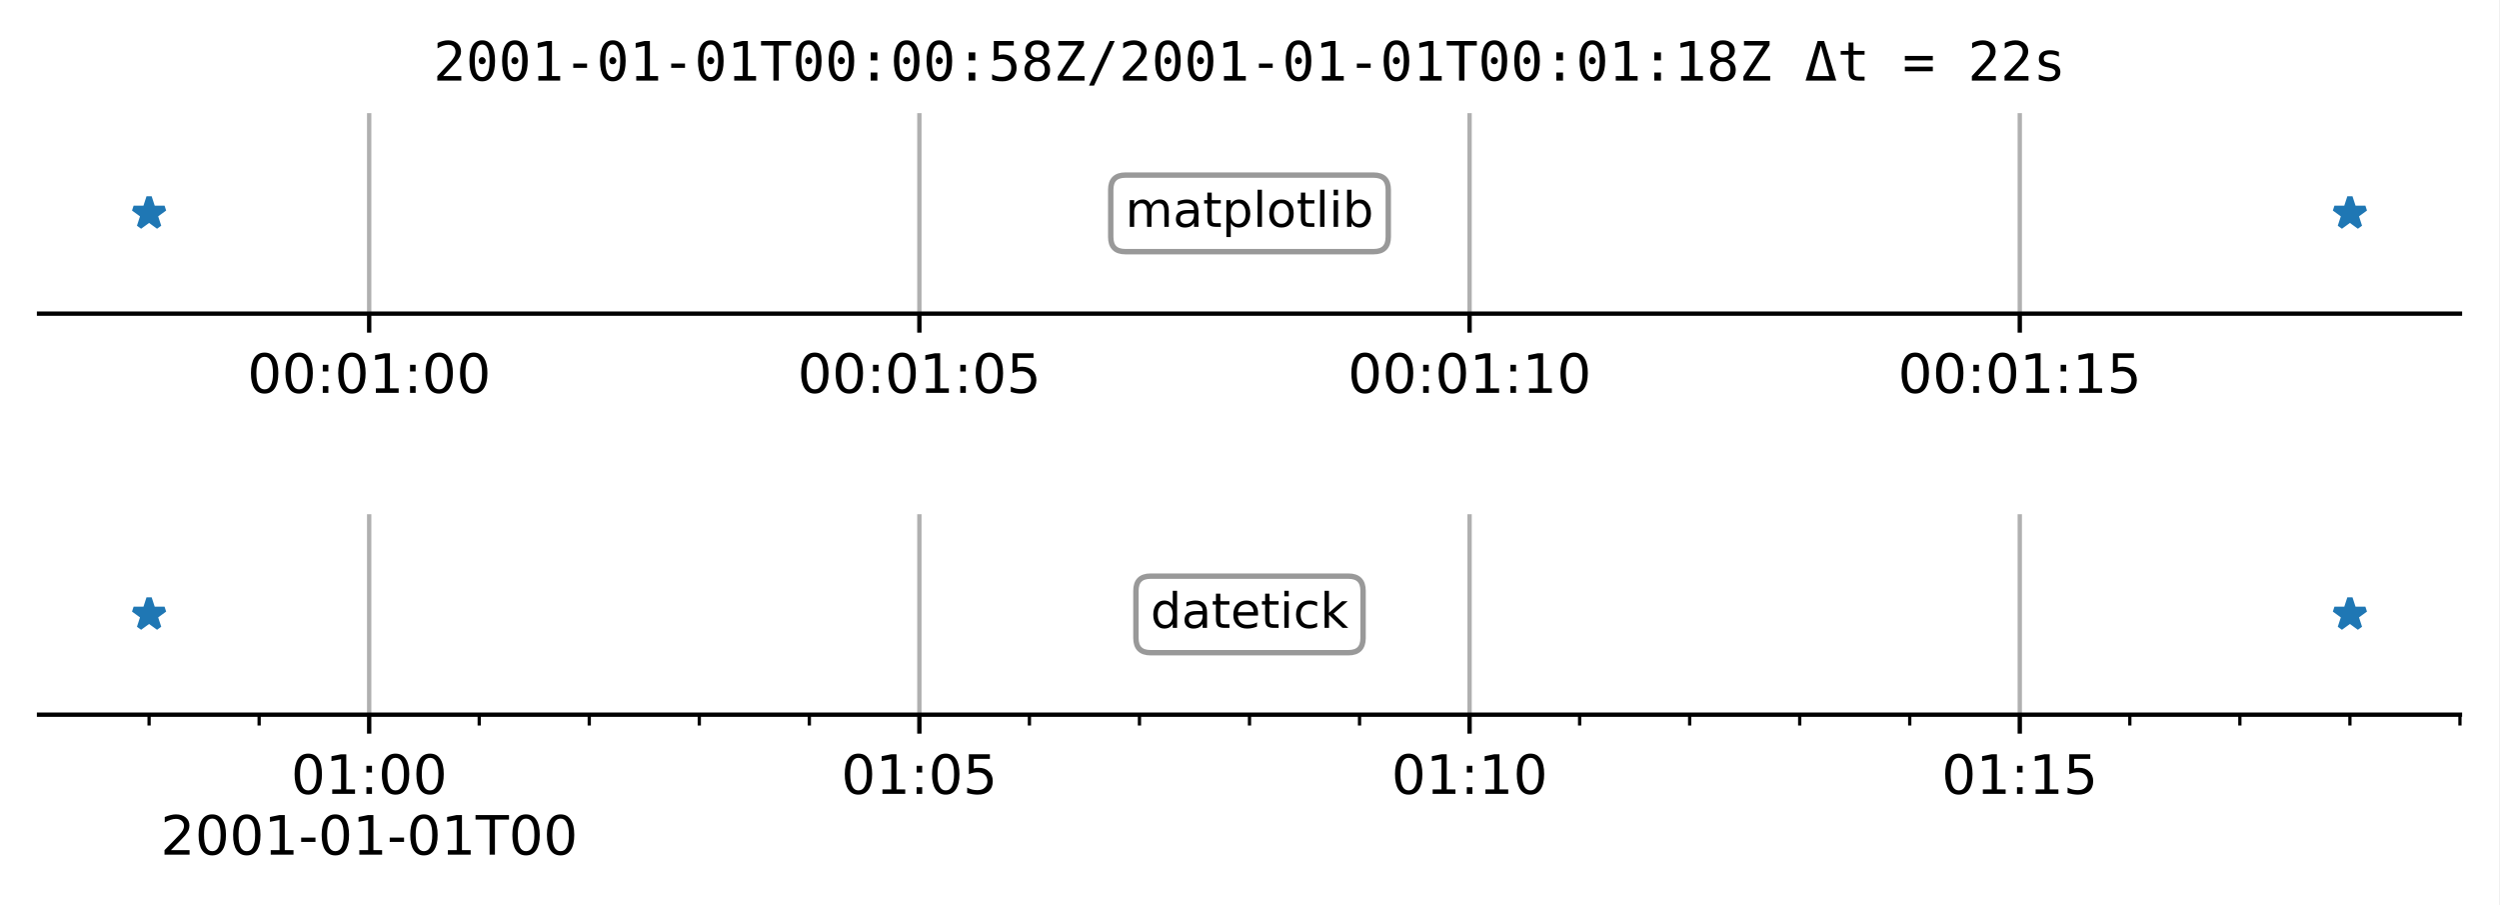
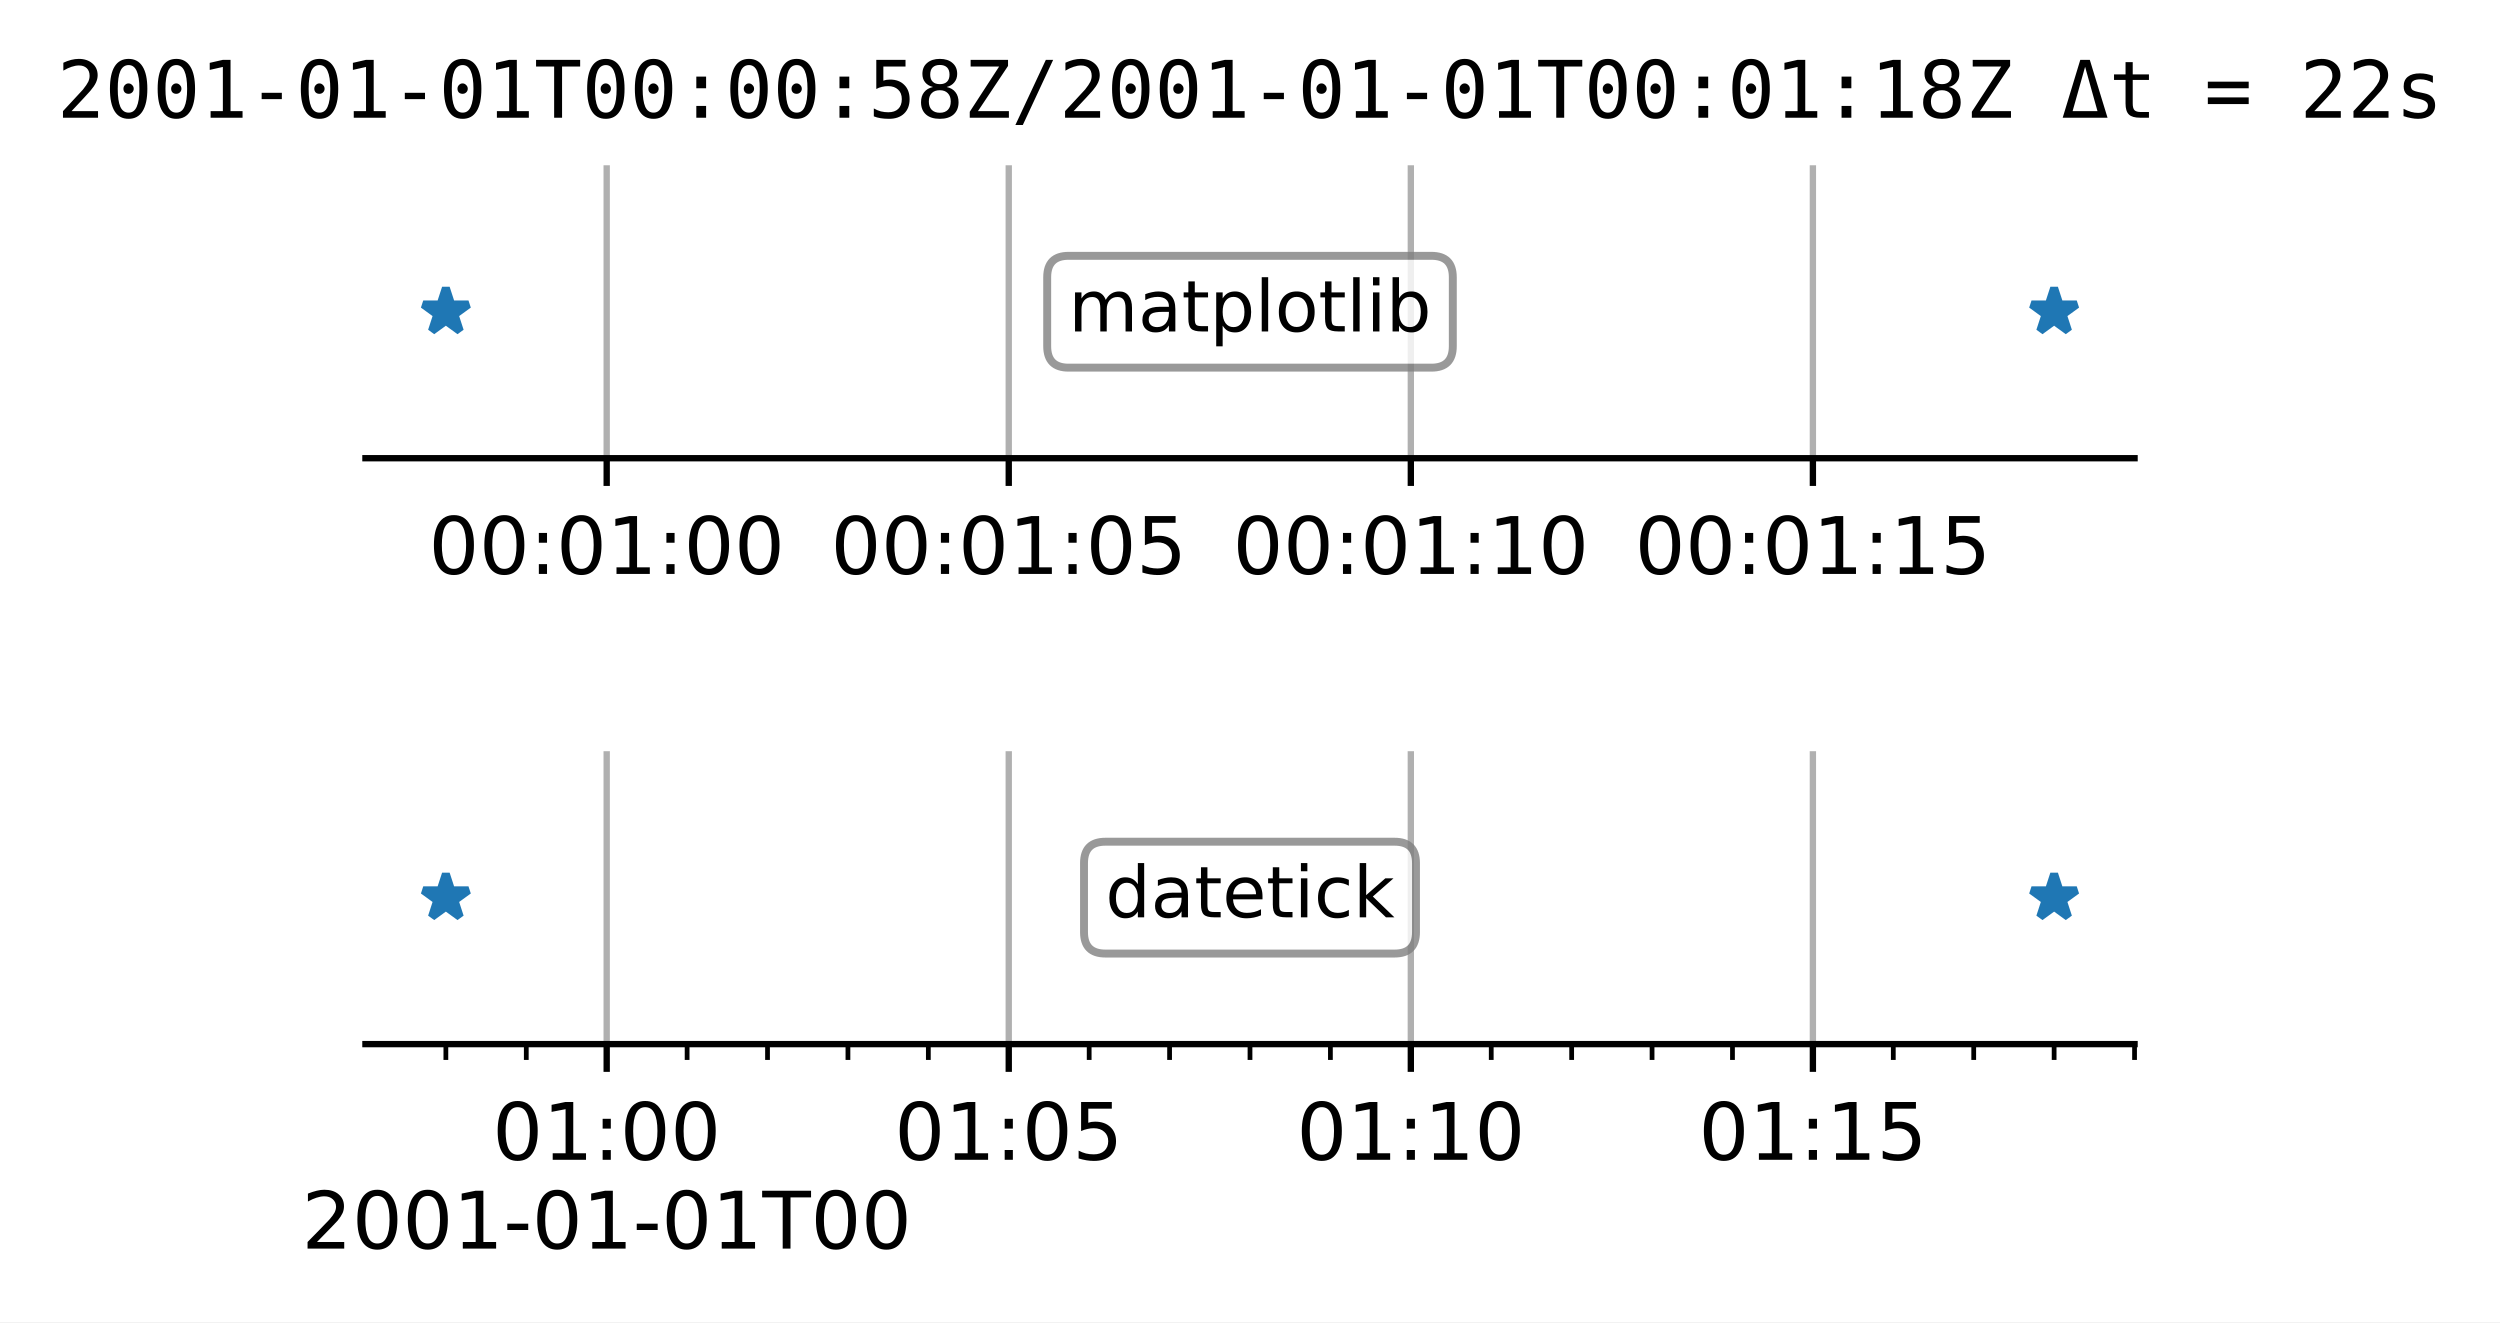
- <svg xmlns="http://www.w3.org/2000/svg" xmlns:xlink="http://www.w3.org/1999/xlink" width="460.8pt" height="166.808pt" viewBox="0 0 460.8 166.808" version="1.1">
+ <svg xmlns="http://www.w3.org/2000/svg" xmlns:xlink="http://www.w3.org/1999/xlink" width="315.416pt" height="166.808pt" viewBox="0 0 315.416 166.808" version="1.1">
  <defs>
    <style type="text/css">*{stroke-linejoin: round; stroke-linecap: butt}</style>
  </defs>
  <g id="figure_1">
    <g id="patch_1">
-       <path d="M 0 166.808  L 460.8 166.808  L 460.8 0  L 0 0  z " style="fill: #ffffff" />
+       <path d="M 0 166.808  L 315.416 166.808  L 315.416 0  L 0 0  z " style="fill: #ffffff" />
    </g>
    <g id="axes_1">
      <g id="patch_2">
-         <path d="M 7.2 57.812  L 453.6 57.812  L 453.6 20.852  L 7.2 20.852  z " style="fill: #ffffff" />
+         <path d="M 46.108 57.812  L 269.308 57.812  L 269.308 20.852  L 46.108 20.852  z " style="fill: #ffffff" />
      </g>
      <g id="matplotlib.axis_1">
        <g id="xtick_1">
          <g id="line2d_1">
-             <path d="M 68.073 57.812  L 68.073 20.852  " clip-path="url(#p6fb5cd270e)" style="fill: none; stroke: #b0b0b0; stroke-width: 0.8; stroke-linecap: square" />
+             <path d="M 76.544 57.812  L 76.544 20.852  " clip-path="url(#pea49b1fb48)" style="fill: none; stroke: #b0b0b0; stroke-width: 0.8; stroke-linecap: square" />
          </g>
          <g id="line2d_2">
            <defs>
              <path id="m1e6c41ab66" d="M 0 0  L 0 3.5  " style="stroke: #000000; stroke-width: 0.8" />
            </defs>
            <g>
-               <use xlink:href="#m1e6c41ab66" x="68.073" y="57.812" style="stroke: #000000; stroke-width: 0.8" />
+               <use xlink:href="#m1e6c41ab66" x="76.544" y="57.812" style="stroke: #000000; stroke-width: 0.8" />
            </g>
          </g>
          <g id="text_1">
-             <text style="font-size: 10px; font-family: 'DejaVu Sans', 'Bitstream Vera Sans', 'Computer Modern Sans Serif', 'Lucida Grande', 'Verdana', 'Geneva', 'Lucid', 'Arial', 'Helvetica', 'Avant Garde', sans-serif; text-anchor: middle" x="68.073" y="72.41" transform="rotate(-0 68.07273 72.41)">00:01:00</text>
+             <text style="font-size: 10px; font-family: 'DejaVu Sans', 'Bitstream Vera Sans', 'Computer Modern Sans Serif', 'Lucida Grande', 'Verdana', 'Geneva', 'Lucid', 'Arial', 'Helvetica', 'Avant Garde', sans-serif; text-anchor: middle" x="76.544" y="72.41" transform="rotate(-0 76.54418 72.41)">00:01:00</text>
          </g>
        </g>
        <g id="xtick_2">
          <g id="line2d_3">
-             <path d="M 169.527 57.812  L 169.527 20.852  " clip-path="url(#p6fb5cd270e)" style="fill: none; stroke: #b0b0b0; stroke-width: 0.8; stroke-linecap: square" />
+             <path d="M 127.271 57.812  L 127.271 20.852  " clip-path="url(#pea49b1fb48)" style="fill: none; stroke: #b0b0b0; stroke-width: 0.8; stroke-linecap: square" />
          </g>
          <g id="line2d_4">
            <g>
-               <use xlink:href="#m1e6c41ab66" x="169.527" y="57.812" style="stroke: #000000; stroke-width: 0.8" />
+               <use xlink:href="#m1e6c41ab66" x="127.271" y="57.812" style="stroke: #000000; stroke-width: 0.8" />
            </g>
          </g>
          <g id="text_2">
-             <text style="font-size: 10px; font-family: 'DejaVu Sans', 'Bitstream Vera Sans', 'Computer Modern Sans Serif', 'Lucida Grande', 'Verdana', 'Geneva', 'Lucid', 'Arial', 'Helvetica', 'Avant Garde', sans-serif; text-anchor: middle" x="169.527" y="72.41" transform="rotate(-0 169.5273 72.41)">00:01:05</text>
+             <text style="font-size: 10px; font-family: 'DejaVu Sans', 'Bitstream Vera Sans', 'Computer Modern Sans Serif', 'Lucida Grande', 'Verdana', 'Geneva', 'Lucid', 'Arial', 'Helvetica', 'Avant Garde', sans-serif; text-anchor: middle" x="127.271" y="72.41" transform="rotate(-0 127.2714 72.41)">00:01:05</text>
          </g>
        </g>
        <g id="xtick_3">
          <g id="line2d_5">
-             <path d="M 270.982 57.812  L 270.982 20.852  " clip-path="url(#p6fb5cd270e)" style="fill: none; stroke: #b0b0b0; stroke-width: 0.8; stroke-linecap: square" />
+             <path d="M 177.999 57.812  L 177.999 20.852  " clip-path="url(#pea49b1fb48)" style="fill: none; stroke: #b0b0b0; stroke-width: 0.8; stroke-linecap: square" />
          </g>
          <g id="line2d_6">
            <g>
-               <use xlink:href="#m1e6c41ab66" x="270.982" y="57.812" style="stroke: #000000; stroke-width: 0.8" />
+               <use xlink:href="#m1e6c41ab66" x="177.999" y="57.812" style="stroke: #000000; stroke-width: 0.8" />
            </g>
          </g>
          <g id="text_3">
-             <text style="font-size: 10px; font-family: 'DejaVu Sans', 'Bitstream Vera Sans', 'Computer Modern Sans Serif', 'Lucida Grande', 'Verdana', 'Geneva', 'Lucid', 'Arial', 'Helvetica', 'Avant Garde', sans-serif; text-anchor: middle" x="270.982" y="72.41" transform="rotate(-0 270.9818 72.41)">00:01:10</text>
+             <text style="font-size: 10px; font-family: 'DejaVu Sans', 'Bitstream Vera Sans', 'Computer Modern Sans Serif', 'Lucida Grande', 'Verdana', 'Geneva', 'Lucid', 'Arial', 'Helvetica', 'Avant Garde', sans-serif; text-anchor: middle" x="177.999" y="72.41" transform="rotate(-0 177.9987 72.41)">00:01:10</text>
          </g>
        </g>
        <g id="xtick_4">
          <g id="line2d_7">
-             <path d="M 372.436 57.812  L 372.436 20.852  " clip-path="url(#p6fb5cd270e)" style="fill: none; stroke: #b0b0b0; stroke-width: 0.8; stroke-linecap: square" />
+             <path d="M 228.726 57.812  L 228.726 20.852  " clip-path="url(#pea49b1fb48)" style="fill: none; stroke: #b0b0b0; stroke-width: 0.8; stroke-linecap: square" />
          </g>
          <g id="line2d_8">
            <g>
-               <use xlink:href="#m1e6c41ab66" x="372.436" y="57.812" style="stroke: #000000; stroke-width: 0.8" />
+               <use xlink:href="#m1e6c41ab66" x="228.726" y="57.812" style="stroke: #000000; stroke-width: 0.8" />
            </g>
          </g>
          <g id="text_4">
-             <text style="font-size: 10px; font-family: 'DejaVu Sans', 'Bitstream Vera Sans', 'Computer Modern Sans Serif', 'Lucida Grande', 'Verdana', 'Geneva', 'Lucid', 'Arial', 'Helvetica', 'Avant Garde', sans-serif; text-anchor: middle" x="372.436" y="72.41" transform="rotate(-0 372.4364 72.41)">00:01:15</text>
+             <text style="font-size: 10px; font-family: 'DejaVu Sans', 'Bitstream Vera Sans', 'Computer Modern Sans Serif', 'Lucida Grande', 'Verdana', 'Geneva', 'Lucid', 'Arial', 'Helvetica', 'Avant Garde', sans-serif; text-anchor: middle" x="228.726" y="72.41" transform="rotate(-0 228.726 72.41)">00:01:15</text>
          </g>
        </g>
      </g>
      <g id="line2d_9">
        <defs>
          <path id="maf42e94cd1" d="M 0 -3  L -0.674 -0.927  L -2.853 -0.927  L -1.09 0.354  L -1.763 2.427  L -0 1.146  L 1.763 2.427  L 1.09 0.354  L 2.853 -0.927  L 0.674 -0.927  z " style="stroke: #1f77b4; stroke-linejoin: bevel" />
        </defs>
-         <g clip-path="url(#p6fb5cd270e)">
-           <use xlink:href="#maf42e94cd1" x="27.491" y="39.332" style="fill: #1f77b4; stroke: #1f77b4; stroke-linejoin: bevel" />
-           <use xlink:href="#maf42e94cd1" x="433.309" y="39.332" style="fill: #1f77b4; stroke: #1f77b4; stroke-linejoin: bevel" />
+         <g clip-path="url(#pea49b1fb48)">
+           <use xlink:href="#maf42e94cd1" x="56.253" y="39.332" style="fill: #1f77b4; stroke: #1f77b4; stroke-linejoin: bevel" />
+           <use xlink:href="#maf42e94cd1" x="259.162" y="39.332" style="fill: #1f77b4; stroke: #1f77b4; stroke-linejoin: bevel" />
        </g>
      </g>
      <g id="patch_3">
-         <path d="M 7.2 57.812  L 453.6 57.812  " style="fill: none; stroke: #000000; stroke-width: 0.8; stroke-linejoin: miter; stroke-linecap: square" />
+         <path d="M 46.108 57.812  L 269.308 57.812  " style="fill: none; stroke: #000000; stroke-width: 0.8; stroke-linejoin: miter; stroke-linecap: square" />
      </g>
      <g id="text_5">
        <g id="patch_4">
-           <path d="M 207.513 46.387  L 253.287 46.387  Q 255.987 46.387 255.987 43.687  L 255.987 34.976  Q 255.987 32.276 253.287 32.276  L 207.513 32.276  Q 204.813 32.276 204.813 34.976  L 204.813 43.687  Q 204.813 46.387 207.513 46.387  z " style="fill: #ffffff; opacity: 0.8; stroke: #808080; stroke-linejoin: miter" />
-         </g>
-         <text style="font-size: 9px; font-family: 'DejaVu Sans', 'Bitstream Vera Sans', 'Computer Modern Sans Serif', 'Lucida Grande', 'Verdana', 'Geneva', 'Lucid', 'Arial', 'Helvetica', 'Avant Garde', sans-serif; text-anchor: middle" x="230.4" y="41.815" transform="rotate(-0 230.4 41.815)">matplotlib</text>
+           <path d="M 134.821 46.387  L 180.595 46.387  Q 183.295 46.387 183.295 43.687  L 183.295 34.976  Q 183.295 32.276 180.595 32.276  L 134.821 32.276  Q 132.121 32.276 132.121 34.976  L 132.121 43.687  Q 132.121 46.387 134.821 46.387  z " style="fill: #ffffff; opacity: 0.8; stroke: #808080; stroke-linejoin: miter" />
+         </g>
+         <text style="font-size: 9px; font-family: 'DejaVu Sans', 'Bitstream Vera Sans', 'Computer Modern Sans Serif', 'Lucida Grande', 'Verdana', 'Geneva', 'Lucid', 'Arial', 'Helvetica', 'Avant Garde', sans-serif; text-anchor: middle" x="157.708" y="41.815" transform="rotate(-0 157.7078 41.815)">matplotlib</text>
      </g>
      <g id="text_6">
-         <text style="font-size: 10px; font-family: 'DejaVu Sans Mono', 'Bitstream Vera Sans Mono', 'Computer Modern Typewriter', 'Andale Mono', 'Nimbus Mono L', 'Courier New', 'Courier', 'Fixed', 'Terminal', monospace; text-anchor: middle" x="230.4" y="14.852" transform="rotate(-0 230.4 14.85156)">2001-01-01T00:00:58Z/2001-01-01T00:01:18Z Δt = 22s</text>
+         <text style="font-size: 10px; font-family: 'DejaVu Sans Mono', 'Bitstream Vera Sans Mono', 'Computer Modern Typewriter', 'Andale Mono', 'Nimbus Mono L', 'Courier New', 'Courier', 'Fixed', 'Terminal', monospace; text-anchor: middle" x="157.708" y="14.852" transform="rotate(-0 157.7078 14.85156)">2001-01-01T00:00:58Z/2001-01-01T00:01:18Z Δt = 22s</text>
      </g>
    </g>
    <g id="axes_2">
      <g id="patch_5">
-         <path d="M 7.2 131.732  L 453.6 131.732  L 453.6 94.772  L 7.2 94.772  z " style="fill: #ffffff" />
+         <path d="M 46.108 131.732  L 269.308 131.732  L 269.308 94.772  L 46.108 94.772  z " style="fill: #ffffff" />
      </g>
      <g id="matplotlib.axis_2">
        <g id="xtick_5">
          <g id="line2d_10">
-             <path d="M 68.073 131.732  L 68.073 94.772  " clip-path="url(#p59f42ca326)" style="fill: none; stroke: #b0b0b0; stroke-width: 0.8; stroke-linecap: square" />
+             <path d="M 76.544 131.732  L 76.544 94.772  " clip-path="url(#pc01615e45f)" style="fill: none; stroke: #b0b0b0; stroke-width: 0.8; stroke-linecap: square" />
          </g>
          <g id="line2d_11">
            <g>
-               <use xlink:href="#m1e6c41ab66" x="68.073" y="131.732" style="stroke: #000000; stroke-width: 0.8" />
+               <use xlink:href="#m1e6c41ab66" x="76.544" y="131.732" style="stroke: #000000; stroke-width: 0.8" />
            </g>
          </g>
          <g id="text_7">
-             <text style="font-size: 10px; font-family: 'DejaVu Sans', 'Bitstream Vera Sans', 'Computer Modern Sans Serif', 'Lucida Grande', 'Verdana', 'Geneva', 'Lucid', 'Arial', 'Helvetica', 'Avant Garde', sans-serif" transform="translate(53.66335 146.33)">01:00</text>
-             <text style="font-size: 10px; font-family: 'DejaVu Sans', 'Bitstream Vera Sans', 'Computer Modern Sans Serif', 'Lucida Grande', 'Verdana', 'Geneva', 'Lucid', 'Arial', 'Helvetica', 'Avant Garde', sans-serif" transform="translate(29.59851 157.5278)">2001-01-01T00</text>
+             <text style="font-size: 10px; font-family: 'DejaVu Sans', 'Bitstream Vera Sans', 'Computer Modern Sans Serif', 'Lucida Grande', 'Verdana', 'Geneva', 'Lucid', 'Arial', 'Helvetica', 'Avant Garde', sans-serif" transform="translate(62.1348 146.33)">01:00</text>
+             <text style="font-size: 10px; font-family: 'DejaVu Sans', 'Bitstream Vera Sans', 'Computer Modern Sans Serif', 'Lucida Grande', 'Verdana', 'Geneva', 'Lucid', 'Arial', 'Helvetica', 'Avant Garde', sans-serif" transform="translate(38.06996 157.5278)">2001-01-01T00</text>
          </g>
        </g>
        <g id="xtick_6">
          <g id="line2d_12">
-             <path d="M 169.527 131.732  L 169.527 94.772  " clip-path="url(#p59f42ca326)" style="fill: none; stroke: #b0b0b0; stroke-width: 0.8; stroke-linecap: square" />
+             <path d="M 127.271 131.732  L 127.271 94.772  " clip-path="url(#pc01615e45f)" style="fill: none; stroke: #b0b0b0; stroke-width: 0.8; stroke-linecap: square" />
          </g>
          <g id="line2d_13">
            <g>
-               <use xlink:href="#m1e6c41ab66" x="169.527" y="131.732" style="stroke: #000000; stroke-width: 0.8" />
+               <use xlink:href="#m1e6c41ab66" x="127.271" y="131.732" style="stroke: #000000; stroke-width: 0.8" />
            </g>
          </g>
          <g id="text_8">
-             <text style="font-size: 10px; font-family: 'DejaVu Sans', 'Bitstream Vera Sans', 'Computer Modern Sans Serif', 'Lucida Grande', 'Verdana', 'Geneva', 'Lucid', 'Arial', 'Helvetica', 'Avant Garde', sans-serif; text-anchor: middle" x="169.527" y="146.33" transform="rotate(-0 169.5273 146.33)">01:05</text>
+             <text style="font-size: 10px; font-family: 'DejaVu Sans', 'Bitstream Vera Sans', 'Computer Modern Sans Serif', 'Lucida Grande', 'Verdana', 'Geneva', 'Lucid', 'Arial', 'Helvetica', 'Avant Garde', sans-serif; text-anchor: middle" x="127.271" y="146.33" transform="rotate(-0 127.2714 146.33)">01:05</text>
          </g>
        </g>
        <g id="xtick_7">
          <g id="line2d_14">
-             <path d="M 270.982 131.732  L 270.982 94.772  " clip-path="url(#p59f42ca326)" style="fill: none; stroke: #b0b0b0; stroke-width: 0.8; stroke-linecap: square" />
+             <path d="M 177.999 131.732  L 177.999 94.772  " clip-path="url(#pc01615e45f)" style="fill: none; stroke: #b0b0b0; stroke-width: 0.8; stroke-linecap: square" />
          </g>
          <g id="line2d_15">
            <g>
-               <use xlink:href="#m1e6c41ab66" x="270.982" y="131.732" style="stroke: #000000; stroke-width: 0.8" />
+               <use xlink:href="#m1e6c41ab66" x="177.999" y="131.732" style="stroke: #000000; stroke-width: 0.8" />
            </g>
          </g>
          <g id="text_9">
-             <text style="font-size: 10px; font-family: 'DejaVu Sans', 'Bitstream Vera Sans', 'Computer Modern Sans Serif', 'Lucida Grande', 'Verdana', 'Geneva', 'Lucid', 'Arial', 'Helvetica', 'Avant Garde', sans-serif; text-anchor: middle" x="270.982" y="146.33" transform="rotate(-0 270.9818 146.33)">01:10</text>
+             <text style="font-size: 10px; font-family: 'DejaVu Sans', 'Bitstream Vera Sans', 'Computer Modern Sans Serif', 'Lucida Grande', 'Verdana', 'Geneva', 'Lucid', 'Arial', 'Helvetica', 'Avant Garde', sans-serif; text-anchor: middle" x="177.999" y="146.33" transform="rotate(-0 177.9987 146.33)">01:10</text>
          </g>
        </g>
        <g id="xtick_8">
          <g id="line2d_16">
-             <path d="M 372.436 131.732  L 372.436 94.772  " clip-path="url(#p59f42ca326)" style="fill: none; stroke: #b0b0b0; stroke-width: 0.8; stroke-linecap: square" />
+             <path d="M 228.726 131.732  L 228.726 94.772  " clip-path="url(#pc01615e45f)" style="fill: none; stroke: #b0b0b0; stroke-width: 0.8; stroke-linecap: square" />
          </g>
          <g id="line2d_17">
            <g>
-               <use xlink:href="#m1e6c41ab66" x="372.436" y="131.732" style="stroke: #000000; stroke-width: 0.8" />
+               <use xlink:href="#m1e6c41ab66" x="228.726" y="131.732" style="stroke: #000000; stroke-width: 0.8" />
            </g>
          </g>
          <g id="text_10">
-             <text style="font-size: 10px; font-family: 'DejaVu Sans', 'Bitstream Vera Sans', 'Computer Modern Sans Serif', 'Lucida Grande', 'Verdana', 'Geneva', 'Lucid', 'Arial', 'Helvetica', 'Avant Garde', sans-serif; text-anchor: middle" x="372.436" y="146.33" transform="rotate(-0 372.4364 146.33)">01:15</text>
+             <text style="font-size: 10px; font-family: 'DejaVu Sans', 'Bitstream Vera Sans', 'Computer Modern Sans Serif', 'Lucida Grande', 'Verdana', 'Geneva', 'Lucid', 'Arial', 'Helvetica', 'Avant Garde', sans-serif; text-anchor: middle" x="228.726" y="146.33" transform="rotate(-0 228.726 146.33)">01:15</text>
          </g>
        </g>
        <g id="xtick_9">
          <g id="line2d_18">
            <defs>
              <path id="m7da8c832f9" d="M 0 0  L 0 2  " style="stroke: #000000; stroke-width: 0.6" />
            </defs>
            <g>
-               <use xlink:href="#m7da8c832f9" x="27.491" y="131.732" style="stroke: #000000; stroke-width: 0.6" />
+               <use xlink:href="#m7da8c832f9" x="56.253" y="131.732" style="stroke: #000000; stroke-width: 0.6" />
            </g>
          </g>
        </g>
        <g id="xtick_10">
          <g id="line2d_19">
            <g>
-               <use xlink:href="#m7da8c832f9" x="47.782" y="131.732" style="stroke: #000000; stroke-width: 0.6" />
+               <use xlink:href="#m7da8c832f9" x="66.399" y="131.732" style="stroke: #000000; stroke-width: 0.6" />
            </g>
          </g>
        </g>
        <g id="xtick_11">
          <g id="line2d_20">
            <g>
-               <use xlink:href="#m7da8c832f9" x="88.364" y="131.732" style="stroke: #000000; stroke-width: 0.6" />
+               <use xlink:href="#m7da8c832f9" x="86.69" y="131.732" style="stroke: #000000; stroke-width: 0.6" />
            </g>
          </g>
        </g>
        <g id="xtick_12">
          <g id="line2d_21">
            <g>
-               <use xlink:href="#m7da8c832f9" x="108.655" y="131.732" style="stroke: #000000; stroke-width: 0.6" />
+               <use xlink:href="#m7da8c832f9" x="96.835" y="131.732" style="stroke: #000000; stroke-width: 0.6" />
            </g>
          </g>
        </g>
        <g id="xtick_13">
          <g id="line2d_22">
            <g>
-               <use xlink:href="#m7da8c832f9" x="128.945" y="131.732" style="stroke: #000000; stroke-width: 0.6" />
+               <use xlink:href="#m7da8c832f9" x="106.981" y="131.732" style="stroke: #000000; stroke-width: 0.6" />
            </g>
          </g>
        </g>
        <g id="xtick_14">
          <g id="line2d_23">
            <g>
-               <use xlink:href="#m7da8c832f9" x="149.236" y="131.732" style="stroke: #000000; stroke-width: 0.6" />
+               <use xlink:href="#m7da8c832f9" x="117.126" y="131.732" style="stroke: #000000; stroke-width: 0.6" />
            </g>
          </g>
        </g>
        <g id="xtick_15">
          <g id="line2d_24">
            <g>
-               <use xlink:href="#m7da8c832f9" x="189.818" y="131.732" style="stroke: #000000; stroke-width: 0.6" />
+               <use xlink:href="#m7da8c832f9" x="137.417" y="131.732" style="stroke: #000000; stroke-width: 0.6" />
            </g>
          </g>
        </g>
        <g id="xtick_16">
          <g id="line2d_25">
            <g>
-               <use xlink:href="#m7da8c832f9" x="210.109" y="131.732" style="stroke: #000000; stroke-width: 0.6" />
+               <use xlink:href="#m7da8c832f9" x="147.562" y="131.732" style="stroke: #000000; stroke-width: 0.6" />
            </g>
          </g>
        </g>
        <g id="xtick_17">
          <g id="line2d_26">
            <g>
-               <use xlink:href="#m7da8c832f9" x="230.4" y="131.732" style="stroke: #000000; stroke-width: 0.6" />
+               <use xlink:href="#m7da8c832f9" x="157.708" y="131.732" style="stroke: #000000; stroke-width: 0.6" />
            </g>
          </g>
        </g>
        <g id="xtick_18">
          <g id="line2d_27">
            <g>
-               <use xlink:href="#m7da8c832f9" x="250.691" y="131.732" style="stroke: #000000; stroke-width: 0.6" />
+               <use xlink:href="#m7da8c832f9" x="167.853" y="131.732" style="stroke: #000000; stroke-width: 0.6" />
            </g>
          </g>
        </g>
        <g id="xtick_19">
          <g id="line2d_28">
            <g>
-               <use xlink:href="#m7da8c832f9" x="291.273" y="131.732" style="stroke: #000000; stroke-width: 0.6" />
+               <use xlink:href="#m7da8c832f9" x="188.144" y="131.732" style="stroke: #000000; stroke-width: 0.6" />
            </g>
          </g>
        </g>
        <g id="xtick_20">
          <g id="line2d_29">
            <g>
-               <use xlink:href="#m7da8c832f9" x="311.564" y="131.732" style="stroke: #000000; stroke-width: 0.6" />
+               <use xlink:href="#m7da8c832f9" x="198.29" y="131.732" style="stroke: #000000; stroke-width: 0.6" />
            </g>
          </g>
        </g>
        <g id="xtick_21">
          <g id="line2d_30">
            <g>
-               <use xlink:href="#m7da8c832f9" x="331.855" y="131.732" style="stroke: #000000; stroke-width: 0.6" />
+               <use xlink:href="#m7da8c832f9" x="208.435" y="131.732" style="stroke: #000000; stroke-width: 0.6" />
            </g>
          </g>
        </g>
        <g id="xtick_22">
          <g id="line2d_31">
            <g>
-               <use xlink:href="#m7da8c832f9" x="352.145" y="131.732" style="stroke: #000000; stroke-width: 0.6" />
+               <use xlink:href="#m7da8c832f9" x="218.581" y="131.732" style="stroke: #000000; stroke-width: 0.6" />
            </g>
          </g>
        </g>
        <g id="xtick_23">
          <g id="line2d_32">
            <g>
-               <use xlink:href="#m7da8c832f9" x="392.727" y="131.732" style="stroke: #000000; stroke-width: 0.6" />
+               <use xlink:href="#m7da8c832f9" x="238.871" y="131.732" style="stroke: #000000; stroke-width: 0.6" />
            </g>
          </g>
        </g>
        <g id="xtick_24">
          <g id="line2d_33">
            <g>
-               <use xlink:href="#m7da8c832f9" x="413.018" y="131.732" style="stroke: #000000; stroke-width: 0.6" />
+               <use xlink:href="#m7da8c832f9" x="249.017" y="131.732" style="stroke: #000000; stroke-width: 0.6" />
            </g>
          </g>
        </g>
        <g id="xtick_25">
          <g id="line2d_34">
            <g>
-               <use xlink:href="#m7da8c832f9" x="433.309" y="131.732" style="stroke: #000000; stroke-width: 0.6" />
+               <use xlink:href="#m7da8c832f9" x="259.162" y="131.732" style="stroke: #000000; stroke-width: 0.6" />
            </g>
          </g>
        </g>
        <g id="xtick_26">
          <g id="line2d_35">
            <g>
-               <use xlink:href="#m7da8c832f9" x="453.6" y="131.732" style="stroke: #000000; stroke-width: 0.6" />
+               <use xlink:href="#m7da8c832f9" x="269.308" y="131.732" style="stroke: #000000; stroke-width: 0.6" />
            </g>
          </g>
        </g>
      </g>
      <g id="line2d_36">
-         <g clip-path="url(#p59f42ca326)">
-           <use xlink:href="#maf42e94cd1" x="27.491" y="113.252" style="fill: #1f77b4; stroke: #1f77b4; stroke-linejoin: bevel" />
-           <use xlink:href="#maf42e94cd1" x="433.309" y="113.252" style="fill: #1f77b4; stroke: #1f77b4; stroke-linejoin: bevel" />
+         <g clip-path="url(#pc01615e45f)">
+           <use xlink:href="#maf42e94cd1" x="56.253" y="113.252" style="fill: #1f77b4; stroke: #1f77b4; stroke-linejoin: bevel" />
+           <use xlink:href="#maf42e94cd1" x="259.162" y="113.252" style="fill: #1f77b4; stroke: #1f77b4; stroke-linejoin: bevel" />
        </g>
      </g>
      <g id="patch_6">
-         <path d="M 7.2 131.732  L 453.6 131.732  " style="fill: none; stroke: #000000; stroke-width: 0.8; stroke-linejoin: miter; stroke-linecap: square" />
+         <path d="M 46.108 131.732  L 269.308 131.732  " style="fill: none; stroke: #000000; stroke-width: 0.8; stroke-linejoin: miter; stroke-linecap: square" />
      </g>
      <g id="text_11">
        <g id="patch_7">
-           <path d="M 212.158 120.307  L 248.642 120.307  Q 251.342 120.307 251.342 117.607  L 251.342 108.896  Q 251.342 106.196 248.642 106.196  L 212.158 106.196  Q 209.458 106.196 209.458 108.896  L 209.458 117.607  Q 209.458 120.307 212.158 120.307  z " style="fill: #ffffff; opacity: 0.8; stroke: #808080; stroke-linejoin: miter" />
-         </g>
-         <text style="font-size: 9px; font-family: 'DejaVu Sans', 'Bitstream Vera Sans', 'Computer Modern Sans Serif', 'Lucida Grande', 'Verdana', 'Geneva', 'Lucid', 'Arial', 'Helvetica', 'Avant Garde', sans-serif; text-anchor: middle" x="230.4" y="115.735" transform="rotate(-0 230.4 115.735)">datetick</text>
+           <path d="M 139.466 120.307  L 175.95 120.307  Q 178.65 120.307 178.65 117.607  L 178.65 108.896  Q 178.65 106.196 175.95 106.196  L 139.466 106.196  Q 136.766 106.196 136.766 108.896  L 136.766 117.607  Q 136.766 120.307 139.466 120.307  z " style="fill: #ffffff; opacity: 0.8; stroke: #808080; stroke-linejoin: miter" />
+         </g>
+         <text style="font-size: 9px; font-family: 'DejaVu Sans', 'Bitstream Vera Sans', 'Computer Modern Sans Serif', 'Lucida Grande', 'Verdana', 'Geneva', 'Lucid', 'Arial', 'Helvetica', 'Avant Garde', sans-serif; text-anchor: middle" x="157.708" y="115.735" transform="rotate(-0 157.7078 115.735)">datetick</text>
      </g>
    </g>
  </g>
  <defs>
-     <clipPath id="p6fb5cd270e">
-       <rect x="7.2" y="20.852" width="446.4" height="36.96" />
+     <clipPath id="pea49b1fb48">
+       <rect x="46.108" y="20.852" width="223.2" height="36.96" />
    </clipPath>
-     <clipPath id="p59f42ca326">
-       <rect x="7.2" y="94.772" width="446.4" height="36.96" />
+     <clipPath id="pc01615e45f">
+       <rect x="46.108" y="94.772" width="223.2" height="36.96" />
    </clipPath>
  </defs>
</svg>
